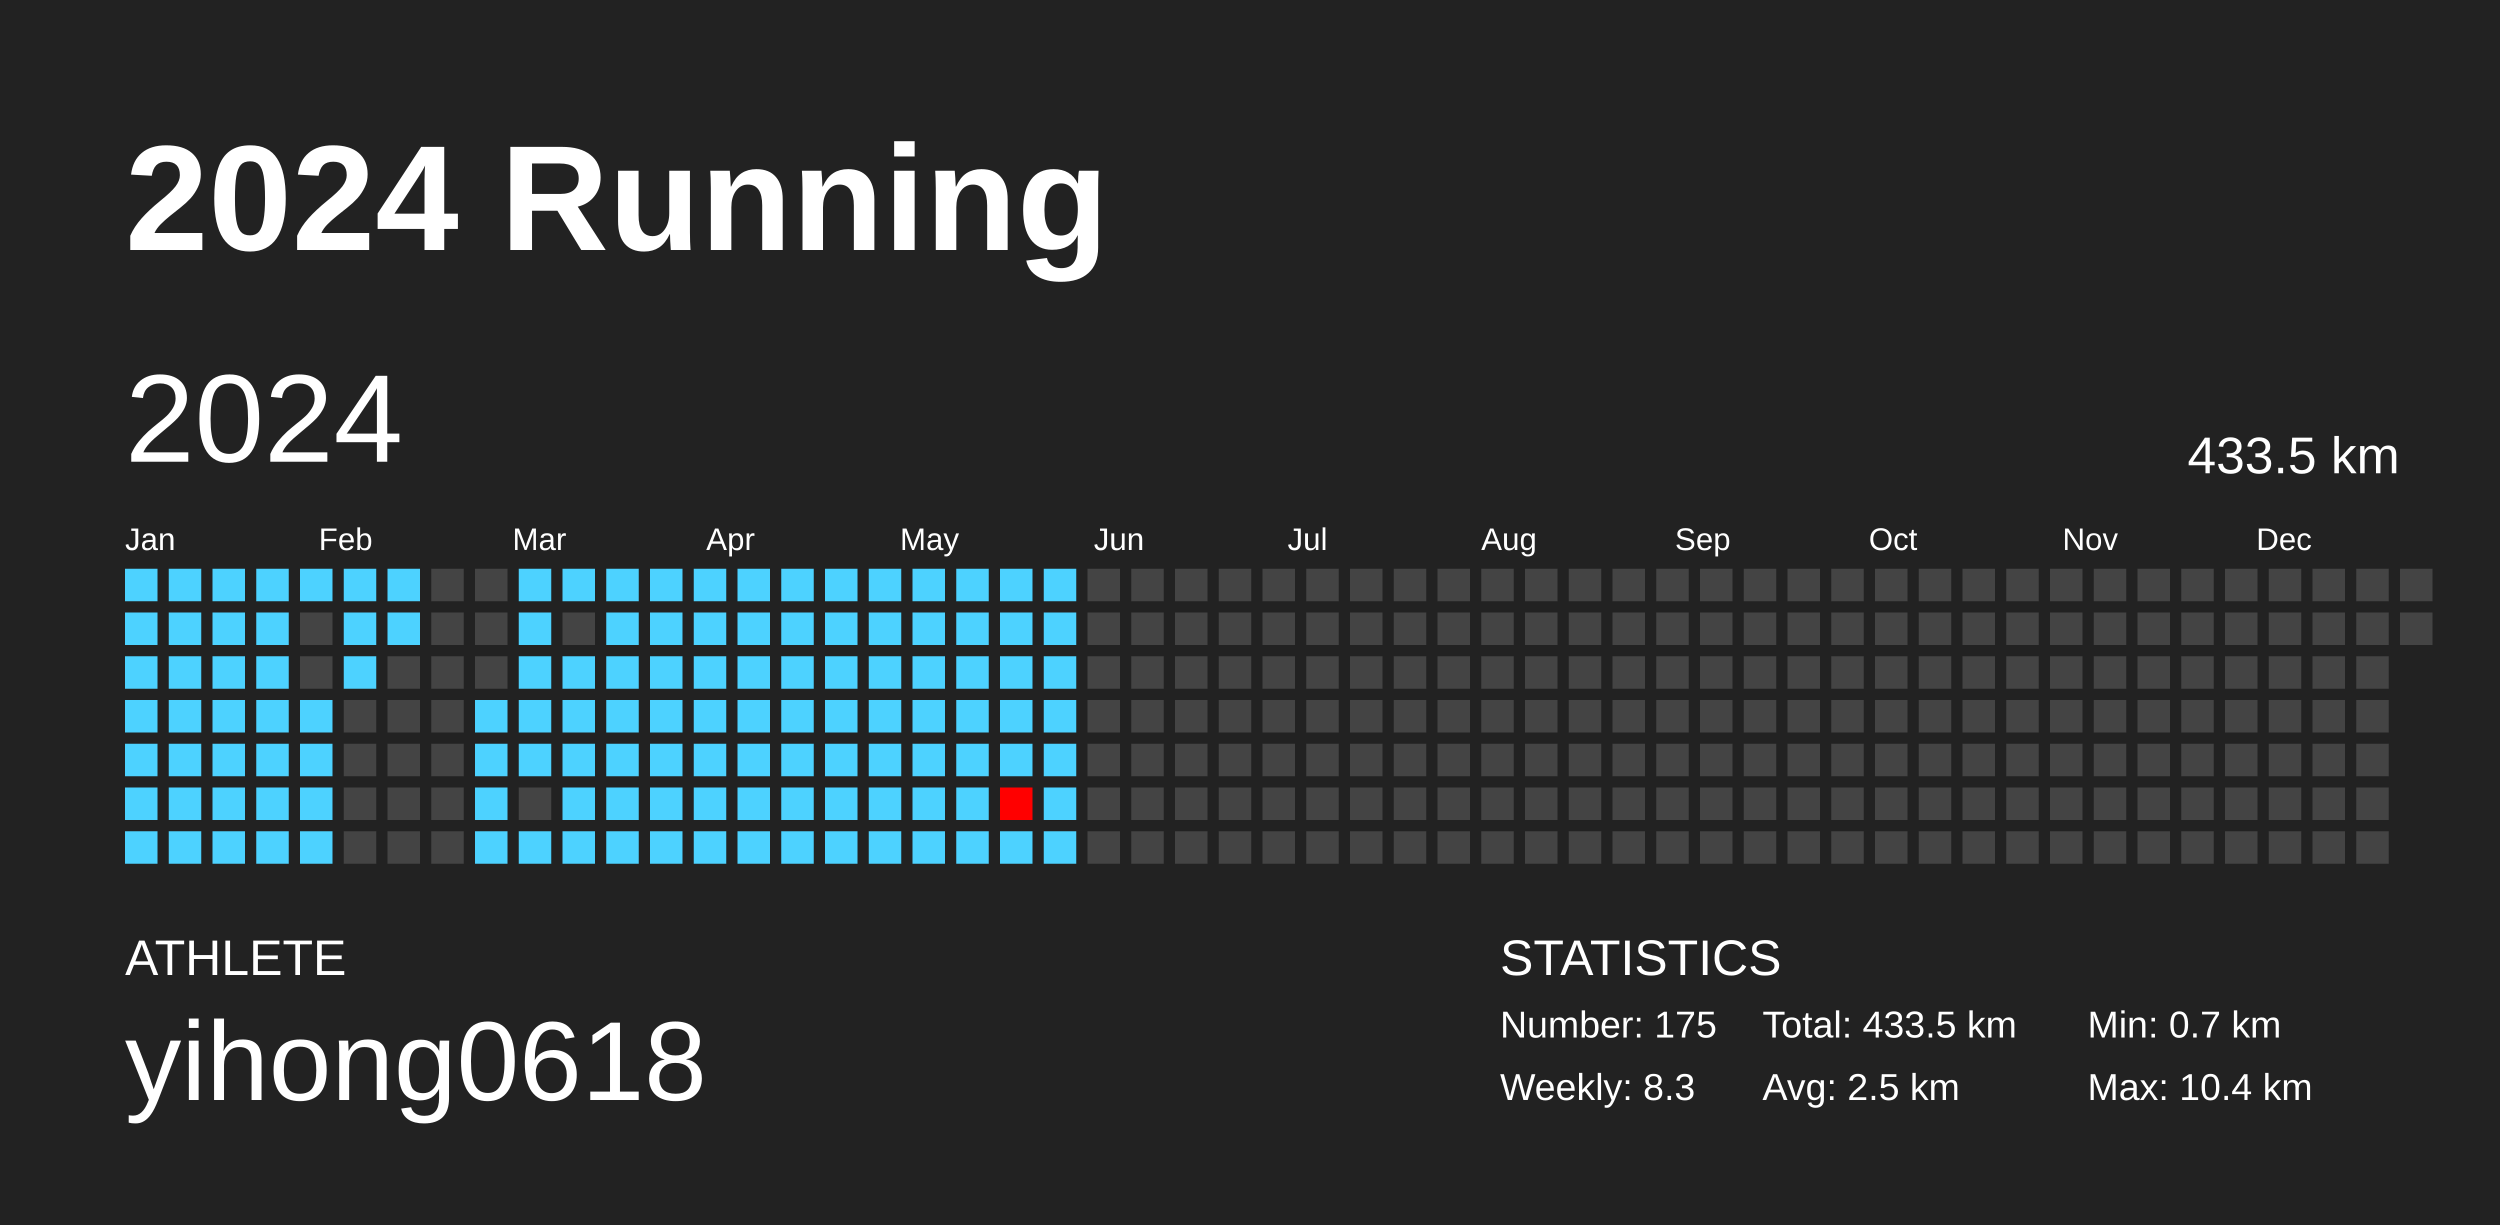
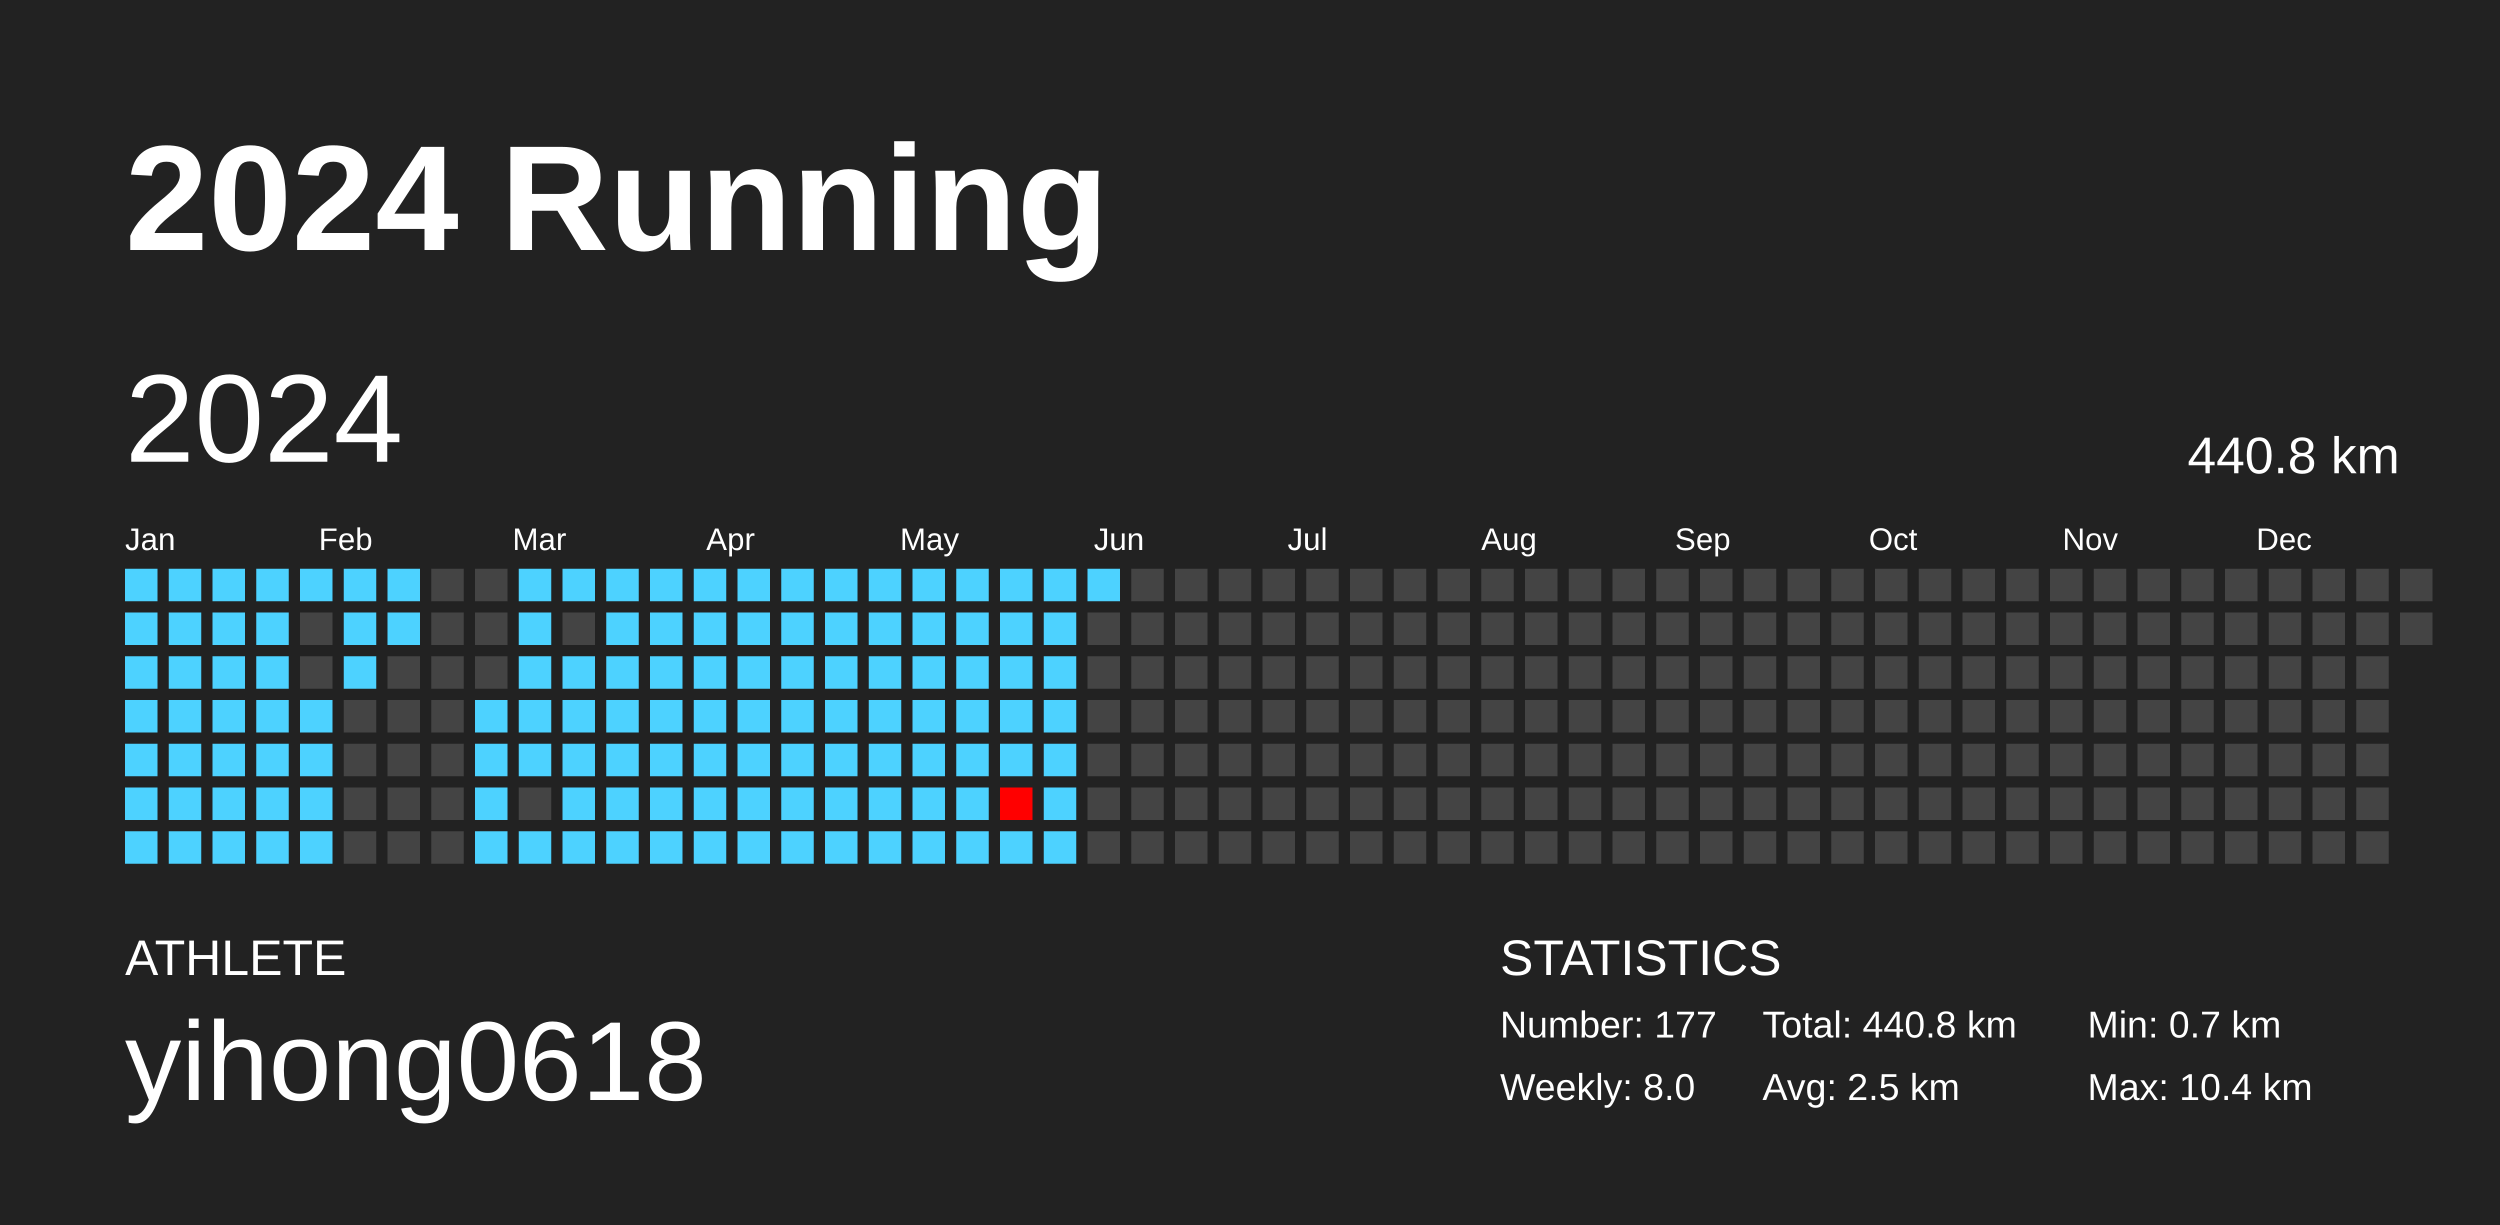
<svg xmlns="http://www.w3.org/2000/svg" baseProfile="full" height="98mm" version="1.1" viewBox="0,0,200,98" width="200mm">
  <defs />
  <rect fill="#222222" height="98" width="200" x="0" y="0" />
  <text fill="#FFFFFF" style="font-size:12px; font-family:Arial; font-weight:bold;" x="10" y="20">2024 Running</text>
  <text fill="#FFFFFF" style="font-size:4px; font-family:Arial" x="10" y="78">ATHLETE</text>
  <text fill="#FFFFFF" style="font-size:9px; font-family:Arial" x="10" y="88">yihong0618</text>
  <text fill="#FFFFFF" style="font-size:4px; font-family:Arial" x="120" y="78">STATISTICS</text>
-   <text fill="#FFFFFF" style="font-size:3px; font-family:Arial" x="120" y="83">Number: 175</text>
-   <text fill="#FFFFFF" style="font-size:3px; font-family:Arial" x="120" y="88">Weekly: 8.3</text>
-   <text fill="#FFFFFF" style="font-size:3px; font-family:Arial" x="141" y="83">Total: 433.5 km</text>
+   <text fill="#FFFFFF" style="font-size:3px; font-family:Arial" x="120" y="83">Number: 177</text>
+   <text fill="#FFFFFF" style="font-size:3px; font-family:Arial" x="120" y="88">Weekly: 8.0</text>
+   <text fill="#FFFFFF" style="font-size:3px; font-family:Arial" x="141" y="83">Total: 440.8 km</text>
  <text fill="#FFFFFF" style="font-size:3px; font-family:Arial" x="141" y="88">Avg: 2.5 km</text>
  <text fill="#FFFFFF" style="font-size:3px; font-family:Arial" x="167" y="83">Min: 0.7 km</text>
  <text fill="#FFFFFF" style="font-size:3px; font-family:Arial" x="167" y="88">Max: 10.4 km</text>
  <text dominant-baseline="hanging" fill="#FFFFFF" style="font-size:10.0px; font-family:Arial;" x="10" y="30">2024</text>
-   <text dominant-baseline="hanging" fill="#FFFFFF" style="font-size:4.125px; font-family:Arial;" x="175" y="35">433.5 km</text>
+   <text dominant-baseline="hanging" fill="#FFFFFF" style="font-size:4.125px; font-family:Arial;" x="175" y="35">440.8 km</text>
  <text fill="#FFFFFF" style="font-size:2.5px; font-family:Arial" x="10.0" y="44">Jan</text>
  <text fill="#FFFFFF" style="font-size:2.5px; font-family:Arial" x="25.5" y="44">Feb</text>
  <text fill="#FFFFFF" style="font-size:2.5px; font-family:Arial" x="41.0" y="44">Mar</text>
  <text fill="#FFFFFF" style="font-size:2.5px; font-family:Arial" x="56.5" y="44">Apr</text>
  <text fill="#FFFFFF" style="font-size:2.5px; font-family:Arial" x="72.0" y="44">May</text>
  <text fill="#FFFFFF" style="font-size:2.5px; font-family:Arial" x="87.5" y="44">Jun</text>
  <text fill="#FFFFFF" style="font-size:2.5px; font-family:Arial" x="103.0" y="44">Jul</text>
  <text fill="#FFFFFF" style="font-size:2.5px; font-family:Arial" x="118.5" y="44">Aug</text>
  <text fill="#FFFFFF" style="font-size:2.5px; font-family:Arial" x="134.0" y="44">Sep</text>
  <text fill="#FFFFFF" style="font-size:2.5px; font-family:Arial" x="149.5" y="44">Oct</text>
  <text fill="#FFFFFF" style="font-size:2.5px; font-family:Arial" x="165.0" y="44">Nov</text>
  <text fill="#FFFFFF" style="font-size:2.5px; font-family:Arial" x="180.5" y="44">Dec</text>
  <rect fill="#4dd2ff" height="2.6" width="2.6" x="10.0" y="45.5" />
  <rect fill="#4dd2ff" height="2.6" width="2.6" x="10.0" y="49.0" />
  <rect fill="#4dd2ff" height="2.6" width="2.6" x="10.0" y="52.5" />
  <rect fill="#4dd2ff" height="2.6" width="2.6" x="10.0" y="56.0" />
  <rect fill="#4dd2ff" height="2.6" width="2.6" x="10.0" y="59.5" />
  <rect fill="#4dd2ff" height="2.6" width="2.6" x="10.0" y="63.0" />
  <rect fill="#4dd2ff" height="2.6" width="2.6" x="10.0" y="66.5" />
  <rect fill="#4dd2ff" height="2.6" width="2.6" x="13.5" y="45.5" />
  <rect fill="#4dd2ff" height="2.6" width="2.6" x="13.5" y="49.0" />
  <rect fill="#4dd2ff" height="2.6" width="2.6" x="13.5" y="52.5" />
  <rect fill="#4dd2ff" height="2.6" width="2.6" x="13.5" y="56.0" />
  <rect fill="#4dd2ff" height="2.6" width="2.6" x="13.5" y="59.5" />
  <rect fill="#4dd2ff" height="2.6" width="2.6" x="13.5" y="63.0" />
  <rect fill="#4dd2ff" height="2.6" width="2.6" x="13.5" y="66.5" />
  <rect fill="#4dd2ff" height="2.6" width="2.6" x="17.0" y="45.5" />
  <rect fill="#4dd2ff" height="2.6" width="2.6" x="17.0" y="49.0" />
  <rect fill="#4dd2ff" height="2.6" width="2.6" x="17.0" y="52.5" />
  <rect fill="#4dd2ff" height="2.6" width="2.6" x="17.0" y="56.0" />
  <rect fill="#4dd2ff" height="2.6" width="2.6" x="17.0" y="59.5" />
  <rect fill="#4dd2ff" height="2.6" width="2.6" x="17.0" y="63.0" />
  <rect fill="#4dd2ff" height="2.6" width="2.6" x="17.0" y="66.5" />
  <rect fill="#4dd2ff" height="2.6" width="2.6" x="20.5" y="45.5" />
  <rect fill="#4dd2ff" height="2.6" width="2.6" x="20.5" y="49.0" />
  <rect fill="#4dd2ff" height="2.6" width="2.6" x="20.5" y="52.5" />
  <rect fill="#4dd2ff" height="2.6" width="2.6" x="20.5" y="56.0" />
  <rect fill="#4dd2ff" height="2.6" width="2.6" x="20.5" y="59.5" />
  <rect fill="#4dd2ff" height="2.6" width="2.6" x="20.5" y="63.0" />
  <rect fill="#4dd2ff" height="2.6" width="2.6" x="20.5" y="66.5" />
  <rect fill="#4dd2ff" height="2.6" width="2.6" x="24.0" y="45.5" />
  <rect fill="#444444" height="2.6" width="2.6" x="24.0" y="49.0" />
  <rect fill="#444444" height="2.6" width="2.6" x="24.0" y="52.5" />
  <rect fill="#4dd2ff" height="2.6" width="2.6" x="24.0" y="56.0" />
  <rect fill="#4dd2ff" height="2.6" width="2.6" x="24.0" y="59.5" />
  <rect fill="#4dd2ff" height="2.6" width="2.6" x="24.0" y="63.0" />
  <rect fill="#4dd2ff" height="2.6" width="2.6" x="24.0" y="66.5" />
  <rect fill="#4dd2ff" height="2.6" width="2.6" x="27.5" y="45.5" />
  <rect fill="#4dd2ff" height="2.6" width="2.6" x="27.5" y="49.0" />
  <rect fill="#4dd2ff" height="2.6" width="2.6" x="27.5" y="52.5" />
  <rect fill="#444444" height="2.6" width="2.6" x="27.5" y="56.0" />
  <rect fill="#444444" height="2.6" width="2.6" x="27.5" y="59.5" />
  <rect fill="#444444" height="2.6" width="2.6" x="27.5" y="63.0" />
  <rect fill="#444444" height="2.6" width="2.6" x="27.5" y="66.5" />
  <rect fill="#4dd2ff" height="2.6" width="2.6" x="31.0" y="45.5" />
  <rect fill="#4dd2ff" height="2.6" width="2.6" x="31.0" y="49.0" />
  <rect fill="#444444" height="2.6" width="2.6" x="31.0" y="52.5" />
  <rect fill="#444444" height="2.6" width="2.6" x="31.0" y="56.0" />
  <rect fill="#444444" height="2.6" width="2.6" x="31.0" y="59.5" />
  <rect fill="#444444" height="2.6" width="2.6" x="31.0" y="63.0" />
  <rect fill="#444444" height="2.6" width="2.6" x="31.0" y="66.5" />
  <rect fill="#444444" height="2.6" width="2.6" x="34.5" y="45.5" />
  <rect fill="#444444" height="2.6" width="2.6" x="34.5" y="49.0" />
  <rect fill="#444444" height="2.6" width="2.6" x="34.5" y="52.5" />
  <rect fill="#444444" height="2.6" width="2.6" x="34.5" y="56.0" />
  <rect fill="#444444" height="2.6" width="2.6" x="34.5" y="59.5" />
  <rect fill="#444444" height="2.6" width="2.6" x="34.5" y="63.0" />
  <rect fill="#444444" height="2.6" width="2.6" x="34.5" y="66.5" />
  <rect fill="#444444" height="2.6" width="2.6" x="38.0" y="45.5" />
  <rect fill="#444444" height="2.6" width="2.6" x="38.0" y="49.0" />
  <rect fill="#444444" height="2.6" width="2.6" x="38.0" y="52.5" />
  <rect fill="#4dd2ff" height="2.6" width="2.6" x="38.0" y="56.0" />
  <rect fill="#4dd2ff" height="2.6" width="2.6" x="38.0" y="59.5" />
  <rect fill="#4dd2ff" height="2.6" width="2.6" x="38.0" y="63.0" />
  <rect fill="#4dd2ff" height="2.6" width="2.6" x="38.0" y="66.5" />
  <rect fill="#4dd2ff" height="2.6" width="2.6" x="41.5" y="45.5" />
  <rect fill="#4dd2ff" height="2.6" width="2.6" x="41.5" y="49.0" />
  <rect fill="#4dd2ff" height="2.6" width="2.6" x="41.5" y="52.5" />
  <rect fill="#4dd2ff" height="2.6" width="2.6" x="41.5" y="56.0" />
  <rect fill="#4dd2ff" height="2.6" width="2.6" x="41.5" y="59.5" />
  <rect fill="#444444" height="2.6" width="2.6" x="41.5" y="63.0" />
  <rect fill="#4dd2ff" height="2.6" width="2.6" x="41.5" y="66.5" />
  <rect fill="#4dd2ff" height="2.6" width="2.6" x="45.0" y="45.5" />
  <rect fill="#444444" height="2.6" width="2.6" x="45.0" y="49.0" />
  <rect fill="#4dd2ff" height="2.6" width="2.6" x="45.0" y="52.5" />
  <rect fill="#4dd2ff" height="2.6" width="2.6" x="45.0" y="56.0" />
  <rect fill="#4dd2ff" height="2.6" width="2.6" x="45.0" y="59.5" />
  <rect fill="#4dd2ff" height="2.6" width="2.6" x="45.0" y="63.0" />
  <rect fill="#4dd2ff" height="2.6" width="2.6" x="45.0" y="66.5" />
  <rect fill="#4dd2ff" height="2.6" width="2.6" x="48.5" y="45.5" />
  <rect fill="#4dd2ff" height="2.6" width="2.6" x="48.5" y="49.0" />
  <rect fill="#4dd2ff" height="2.6" width="2.6" x="48.5" y="52.5" />
  <rect fill="#4dd2ff" height="2.6" width="2.6" x="48.5" y="56.0" />
  <rect fill="#4dd2ff" height="2.6" width="2.6" x="48.5" y="59.5" />
  <rect fill="#4dd2ff" height="2.6" width="2.6" x="48.5" y="63.0" />
  <rect fill="#4dd2ff" height="2.6" width="2.6" x="48.5" y="66.5" />
  <rect fill="#4dd2ff" height="2.6" width="2.6" x="52.0" y="45.5" />
  <rect fill="#4dd2ff" height="2.6" width="2.6" x="52.0" y="49.0" />
  <rect fill="#4dd2ff" height="2.6" width="2.6" x="52.0" y="52.5" />
  <rect fill="#4dd2ff" height="2.6" width="2.6" x="52.0" y="56.0" />
  <rect fill="#4dd2ff" height="2.6" width="2.6" x="52.0" y="59.5" />
  <rect fill="#4dd2ff" height="2.6" width="2.6" x="52.0" y="63.0" />
  <rect fill="#4dd2ff" height="2.6" width="2.6" x="52.0" y="66.5" />
  <rect fill="#4dd2ff" height="2.6" width="2.6" x="55.5" y="45.5" />
  <rect fill="#4dd2ff" height="2.6" width="2.6" x="55.5" y="49.0" />
  <rect fill="#4dd2ff" height="2.6" width="2.6" x="55.5" y="52.5" />
  <rect fill="#4dd2ff" height="2.6" width="2.6" x="55.5" y="56.0" />
  <rect fill="#4dd2ff" height="2.6" width="2.6" x="55.5" y="59.5" />
  <rect fill="#4dd2ff" height="2.6" width="2.6" x="55.5" y="63.0" />
  <rect fill="#4dd2ff" height="2.6" width="2.6" x="55.5" y="66.5" />
  <rect fill="#4dd2ff" height="2.6" width="2.6" x="59.0" y="45.5" />
  <rect fill="#4dd2ff" height="2.6" width="2.6" x="59.0" y="49.0" />
  <rect fill="#4dd2ff" height="2.6" width="2.6" x="59.0" y="52.5" />
  <rect fill="#4dd2ff" height="2.6" width="2.6" x="59.0" y="56.0" />
  <rect fill="#4dd2ff" height="2.6" width="2.6" x="59.0" y="59.5" />
  <rect fill="#4dd2ff" height="2.6" width="2.6" x="59.0" y="63.0" />
  <rect fill="#4dd2ff" height="2.6" width="2.6" x="59.0" y="66.5" />
  <rect fill="#4dd2ff" height="2.6" width="2.6" x="62.5" y="45.5" />
  <rect fill="#4dd2ff" height="2.6" width="2.6" x="62.5" y="49.0" />
  <rect fill="#4dd2ff" height="2.6" width="2.6" x="62.5" y="52.5" />
  <rect fill="#4dd2ff" height="2.6" width="2.6" x="62.5" y="56.0" />
  <rect fill="#4dd2ff" height="2.6" width="2.6" x="62.5" y="59.5" />
  <rect fill="#4dd2ff" height="2.6" width="2.6" x="62.5" y="63.0" />
  <rect fill="#4dd2ff" height="2.6" width="2.6" x="62.5" y="66.5" />
  <rect fill="#4dd2ff" height="2.6" width="2.6" x="66.0" y="45.5" />
  <rect fill="#4dd2ff" height="2.6" width="2.6" x="66.0" y="49.0" />
  <rect fill="#4dd2ff" height="2.6" width="2.6" x="66.0" y="52.5" />
  <rect fill="#4dd2ff" height="2.6" width="2.6" x="66.0" y="56.0" />
  <rect fill="#4dd2ff" height="2.6" width="2.6" x="66.0" y="59.5" />
  <rect fill="#4dd2ff" height="2.6" width="2.6" x="66.0" y="63.0" />
  <rect fill="#4dd2ff" height="2.6" width="2.6" x="66.0" y="66.5" />
  <rect fill="#4dd2ff" height="2.6" width="2.6" x="69.5" y="45.5" />
  <rect fill="#4dd2ff" height="2.6" width="2.6" x="69.5" y="49.0" />
  <rect fill="#4dd2ff" height="2.6" width="2.6" x="69.5" y="52.5" />
  <rect fill="#4dd2ff" height="2.6" width="2.6" x="69.5" y="56.0" />
  <rect fill="#4dd2ff" height="2.6" width="2.6" x="69.5" y="59.5" />
  <rect fill="#4dd2ff" height="2.6" width="2.6" x="69.5" y="63.0" />
  <rect fill="#4dd2ff" height="2.6" width="2.6" x="69.5" y="66.5" />
  <rect fill="#4dd2ff" height="2.6" width="2.6" x="73.0" y="45.5" />
  <rect fill="#4dd2ff" height="2.6" width="2.6" x="73.0" y="49.0" />
  <rect fill="#4dd2ff" height="2.6" width="2.6" x="73.0" y="52.5" />
  <rect fill="#4dd2ff" height="2.6" width="2.6" x="73.0" y="56.0" />
  <rect fill="#4dd2ff" height="2.6" width="2.6" x="73.0" y="59.5" />
  <rect fill="#4dd2ff" height="2.6" width="2.6" x="73.0" y="63.0" />
  <rect fill="#4dd2ff" height="2.6" width="2.6" x="73.0" y="66.5" />
  <rect fill="#4dd2ff" height="2.6" width="2.6" x="76.5" y="45.5" />
  <rect fill="#4dd2ff" height="2.6" width="2.6" x="76.5" y="49.0" />
  <rect fill="#4dd2ff" height="2.6" width="2.6" x="76.5" y="52.5" />
  <rect fill="#4dd2ff" height="2.6" width="2.6" x="76.5" y="56.0" />
  <rect fill="#4dd2ff" height="2.6" width="2.6" x="76.5" y="59.5" />
  <rect fill="#4dd2ff" height="2.6" width="2.6" x="76.5" y="63.0" />
  <rect fill="#4dd2ff" height="2.6" width="2.6" x="76.5" y="66.5" />
  <rect fill="#4dd2ff" height="2.6" width="2.6" x="80.0" y="45.5" />
  <rect fill="#4dd2ff" height="2.6" width="2.6" x="80.0" y="49.0" />
  <rect fill="#4dd2ff" height="2.6" width="2.6" x="80.0" y="52.5" />
  <rect fill="#4dd2ff" height="2.6" width="2.6" x="80.0" y="56.0" />
  <rect fill="#4dd2ff" height="2.6" width="2.6" x="80.0" y="59.5" />
  <rect fill="#ff0000" height="2.6" width="2.6" x="80.0" y="63.0" />
  <rect fill="#4dd2ff" height="2.6" width="2.6" x="80.0" y="66.5" />
  <rect fill="#4dd2ff" height="2.6" width="2.6" x="83.5" y="45.5" />
  <rect fill="#4dd2ff" height="2.6" width="2.6" x="83.5" y="49.0" />
  <rect fill="#4dd2ff" height="2.6" width="2.6" x="83.5" y="52.5" />
  <rect fill="#4dd2ff" height="2.6" width="2.6" x="83.5" y="56.0" />
  <rect fill="#4dd2ff" height="2.6" width="2.6" x="83.5" y="59.5" />
  <rect fill="#4dd2ff" height="2.6" width="2.6" x="83.5" y="63.0" />
  <rect fill="#4dd2ff" height="2.6" width="2.6" x="83.5" y="66.5" />
-   <rect fill="#444444" height="2.6" width="2.6" x="87.0" y="45.5" />
+   <rect fill="#4dd2ff" height="2.6" width="2.6" x="87.0" y="45.5" />
  <rect fill="#444444" height="2.6" width="2.6" x="87.0" y="49.0" />
  <rect fill="#444444" height="2.6" width="2.6" x="87.0" y="52.5" />
  <rect fill="#444444" height="2.6" width="2.6" x="87.0" y="56.0" />
  <rect fill="#444444" height="2.6" width="2.6" x="87.0" y="59.5" />
  <rect fill="#444444" height="2.6" width="2.6" x="87.0" y="63.0" />
  <rect fill="#444444" height="2.6" width="2.6" x="87.0" y="66.5" />
  <rect fill="#444444" height="2.6" width="2.6" x="90.5" y="45.5" />
  <rect fill="#444444" height="2.6" width="2.6" x="90.5" y="49.0" />
  <rect fill="#444444" height="2.6" width="2.6" x="90.5" y="52.5" />
  <rect fill="#444444" height="2.6" width="2.6" x="90.5" y="56.0" />
  <rect fill="#444444" height="2.6" width="2.6" x="90.5" y="59.5" />
  <rect fill="#444444" height="2.6" width="2.6" x="90.5" y="63.0" />
  <rect fill="#444444" height="2.6" width="2.6" x="90.5" y="66.5" />
  <rect fill="#444444" height="2.6" width="2.6" x="94.0" y="45.5" />
  <rect fill="#444444" height="2.6" width="2.6" x="94.0" y="49.0" />
  <rect fill="#444444" height="2.6" width="2.6" x="94.0" y="52.5" />
  <rect fill="#444444" height="2.6" width="2.6" x="94.0" y="56.0" />
  <rect fill="#444444" height="2.6" width="2.6" x="94.0" y="59.5" />
  <rect fill="#444444" height="2.6" width="2.6" x="94.0" y="63.0" />
  <rect fill="#444444" height="2.6" width="2.6" x="94.0" y="66.5" />
  <rect fill="#444444" height="2.6" width="2.6" x="97.5" y="45.5" />
  <rect fill="#444444" height="2.6" width="2.6" x="97.5" y="49.0" />
  <rect fill="#444444" height="2.6" width="2.6" x="97.5" y="52.5" />
  <rect fill="#444444" height="2.6" width="2.6" x="97.5" y="56.0" />
  <rect fill="#444444" height="2.6" width="2.6" x="97.5" y="59.5" />
  <rect fill="#444444" height="2.6" width="2.6" x="97.5" y="63.0" />
  <rect fill="#444444" height="2.6" width="2.6" x="97.5" y="66.5" />
  <rect fill="#444444" height="2.6" width="2.6" x="101.0" y="45.5" />
  <rect fill="#444444" height="2.6" width="2.6" x="101.0" y="49.0" />
  <rect fill="#444444" height="2.6" width="2.6" x="101.0" y="52.5" />
  <rect fill="#444444" height="2.6" width="2.6" x="101.0" y="56.0" />
  <rect fill="#444444" height="2.6" width="2.6" x="101.0" y="59.5" />
  <rect fill="#444444" height="2.6" width="2.6" x="101.0" y="63.0" />
  <rect fill="#444444" height="2.6" width="2.6" x="101.0" y="66.5" />
  <rect fill="#444444" height="2.6" width="2.6" x="104.5" y="45.5" />
  <rect fill="#444444" height="2.6" width="2.6" x="104.5" y="49.0" />
  <rect fill="#444444" height="2.6" width="2.6" x="104.5" y="52.5" />
  <rect fill="#444444" height="2.6" width="2.6" x="104.5" y="56.0" />
  <rect fill="#444444" height="2.6" width="2.6" x="104.5" y="59.5" />
  <rect fill="#444444" height="2.6" width="2.6" x="104.5" y="63.0" />
  <rect fill="#444444" height="2.6" width="2.6" x="104.5" y="66.5" />
  <rect fill="#444444" height="2.6" width="2.6" x="108.0" y="45.5" />
  <rect fill="#444444" height="2.6" width="2.6" x="108.0" y="49.0" />
  <rect fill="#444444" height="2.6" width="2.6" x="108.0" y="52.5" />
  <rect fill="#444444" height="2.6" width="2.6" x="108.0" y="56.0" />
  <rect fill="#444444" height="2.6" width="2.6" x="108.0" y="59.5" />
  <rect fill="#444444" height="2.6" width="2.6" x="108.0" y="63.0" />
  <rect fill="#444444" height="2.6" width="2.6" x="108.0" y="66.5" />
  <rect fill="#444444" height="2.6" width="2.6" x="111.5" y="45.5" />
  <rect fill="#444444" height="2.6" width="2.6" x="111.5" y="49.0" />
  <rect fill="#444444" height="2.6" width="2.6" x="111.5" y="52.5" />
  <rect fill="#444444" height="2.6" width="2.6" x="111.5" y="56.0" />
  <rect fill="#444444" height="2.6" width="2.6" x="111.5" y="59.5" />
  <rect fill="#444444" height="2.6" width="2.6" x="111.5" y="63.0" />
  <rect fill="#444444" height="2.6" width="2.6" x="111.5" y="66.5" />
  <rect fill="#444444" height="2.6" width="2.6" x="115.0" y="45.5" />
  <rect fill="#444444" height="2.6" width="2.6" x="115.0" y="49.0" />
  <rect fill="#444444" height="2.6" width="2.6" x="115.0" y="52.5" />
  <rect fill="#444444" height="2.6" width="2.6" x="115.0" y="56.0" />
  <rect fill="#444444" height="2.6" width="2.6" x="115.0" y="59.5" />
  <rect fill="#444444" height="2.6" width="2.6" x="115.0" y="63.0" />
  <rect fill="#444444" height="2.6" width="2.6" x="115.0" y="66.5" />
  <rect fill="#444444" height="2.6" width="2.6" x="118.5" y="45.5" />
  <rect fill="#444444" height="2.6" width="2.6" x="118.5" y="49.0" />
  <rect fill="#444444" height="2.6" width="2.6" x="118.5" y="52.5" />
  <rect fill="#444444" height="2.6" width="2.6" x="118.5" y="56.0" />
  <rect fill="#444444" height="2.6" width="2.6" x="118.5" y="59.5" />
  <rect fill="#444444" height="2.6" width="2.6" x="118.5" y="63.0" />
  <rect fill="#444444" height="2.6" width="2.6" x="118.5" y="66.5" />
  <rect fill="#444444" height="2.6" width="2.6" x="122.0" y="45.5" />
  <rect fill="#444444" height="2.6" width="2.6" x="122.0" y="49.0" />
  <rect fill="#444444" height="2.6" width="2.6" x="122.0" y="52.5" />
  <rect fill="#444444" height="2.6" width="2.6" x="122.0" y="56.0" />
  <rect fill="#444444" height="2.6" width="2.6" x="122.0" y="59.5" />
  <rect fill="#444444" height="2.6" width="2.6" x="122.0" y="63.0" />
  <rect fill="#444444" height="2.6" width="2.6" x="122.0" y="66.5" />
  <rect fill="#444444" height="2.6" width="2.6" x="125.5" y="45.5" />
  <rect fill="#444444" height="2.6" width="2.6" x="125.5" y="49.0" />
  <rect fill="#444444" height="2.6" width="2.6" x="125.5" y="52.5" />
  <rect fill="#444444" height="2.6" width="2.6" x="125.5" y="56.0" />
  <rect fill="#444444" height="2.6" width="2.6" x="125.5" y="59.5" />
  <rect fill="#444444" height="2.6" width="2.6" x="125.5" y="63.0" />
  <rect fill="#444444" height="2.6" width="2.6" x="125.5" y="66.5" />
  <rect fill="#444444" height="2.6" width="2.6" x="129.0" y="45.5" />
  <rect fill="#444444" height="2.6" width="2.6" x="129.0" y="49.0" />
  <rect fill="#444444" height="2.6" width="2.6" x="129.0" y="52.5" />
  <rect fill="#444444" height="2.6" width="2.6" x="129.0" y="56.0" />
  <rect fill="#444444" height="2.6" width="2.6" x="129.0" y="59.5" />
  <rect fill="#444444" height="2.6" width="2.6" x="129.0" y="63.0" />
  <rect fill="#444444" height="2.6" width="2.6" x="129.0" y="66.5" />
  <rect fill="#444444" height="2.6" width="2.6" x="132.5" y="45.5" />
  <rect fill="#444444" height="2.6" width="2.6" x="132.5" y="49.0" />
  <rect fill="#444444" height="2.6" width="2.6" x="132.5" y="52.5" />
  <rect fill="#444444" height="2.6" width="2.6" x="132.5" y="56.0" />
  <rect fill="#444444" height="2.6" width="2.6" x="132.5" y="59.5" />
  <rect fill="#444444" height="2.6" width="2.6" x="132.5" y="63.0" />
  <rect fill="#444444" height="2.6" width="2.6" x="132.5" y="66.5" />
  <rect fill="#444444" height="2.6" width="2.6" x="136.0" y="45.5" />
  <rect fill="#444444" height="2.6" width="2.6" x="136.0" y="49.0" />
  <rect fill="#444444" height="2.6" width="2.6" x="136.0" y="52.5" />
  <rect fill="#444444" height="2.6" width="2.6" x="136.0" y="56.0" />
  <rect fill="#444444" height="2.6" width="2.6" x="136.0" y="59.5" />
  <rect fill="#444444" height="2.6" width="2.6" x="136.0" y="63.0" />
  <rect fill="#444444" height="2.6" width="2.6" x="136.0" y="66.5" />
  <rect fill="#444444" height="2.6" width="2.6" x="139.5" y="45.5" />
  <rect fill="#444444" height="2.6" width="2.6" x="139.5" y="49.0" />
  <rect fill="#444444" height="2.6" width="2.6" x="139.5" y="52.5" />
  <rect fill="#444444" height="2.6" width="2.6" x="139.5" y="56.0" />
  <rect fill="#444444" height="2.6" width="2.6" x="139.5" y="59.5" />
  <rect fill="#444444" height="2.6" width="2.6" x="139.5" y="63.0" />
  <rect fill="#444444" height="2.6" width="2.6" x="139.5" y="66.5" />
  <rect fill="#444444" height="2.6" width="2.6" x="143.0" y="45.5" />
  <rect fill="#444444" height="2.6" width="2.6" x="143.0" y="49.0" />
  <rect fill="#444444" height="2.6" width="2.6" x="143.0" y="52.5" />
  <rect fill="#444444" height="2.6" width="2.6" x="143.0" y="56.0" />
  <rect fill="#444444" height="2.6" width="2.6" x="143.0" y="59.5" />
  <rect fill="#444444" height="2.6" width="2.6" x="143.0" y="63.0" />
  <rect fill="#444444" height="2.6" width="2.6" x="143.0" y="66.5" />
  <rect fill="#444444" height="2.6" width="2.6" x="146.5" y="45.5" />
  <rect fill="#444444" height="2.6" width="2.6" x="146.5" y="49.0" />
  <rect fill="#444444" height="2.6" width="2.6" x="146.5" y="52.5" />
  <rect fill="#444444" height="2.6" width="2.6" x="146.5" y="56.0" />
  <rect fill="#444444" height="2.6" width="2.6" x="146.5" y="59.5" />
  <rect fill="#444444" height="2.6" width="2.6" x="146.5" y="63.0" />
  <rect fill="#444444" height="2.6" width="2.6" x="146.5" y="66.5" />
  <rect fill="#444444" height="2.6" width="2.6" x="150.0" y="45.5" />
  <rect fill="#444444" height="2.6" width="2.6" x="150.0" y="49.0" />
  <rect fill="#444444" height="2.6" width="2.6" x="150.0" y="52.5" />
  <rect fill="#444444" height="2.6" width="2.6" x="150.0" y="56.0" />
  <rect fill="#444444" height="2.6" width="2.6" x="150.0" y="59.5" />
  <rect fill="#444444" height="2.6" width="2.6" x="150.0" y="63.0" />
  <rect fill="#444444" height="2.6" width="2.6" x="150.0" y="66.5" />
  <rect fill="#444444" height="2.6" width="2.6" x="153.5" y="45.5" />
  <rect fill="#444444" height="2.6" width="2.6" x="153.5" y="49.0" />
  <rect fill="#444444" height="2.6" width="2.6" x="153.5" y="52.5" />
  <rect fill="#444444" height="2.6" width="2.6" x="153.5" y="56.0" />
  <rect fill="#444444" height="2.6" width="2.6" x="153.5" y="59.5" />
  <rect fill="#444444" height="2.6" width="2.6" x="153.5" y="63.0" />
  <rect fill="#444444" height="2.6" width="2.6" x="153.5" y="66.5" />
  <rect fill="#444444" height="2.6" width="2.6" x="157.0" y="45.5" />
  <rect fill="#444444" height="2.6" width="2.6" x="157.0" y="49.0" />
  <rect fill="#444444" height="2.6" width="2.6" x="157.0" y="52.5" />
  <rect fill="#444444" height="2.6" width="2.6" x="157.0" y="56.0" />
  <rect fill="#444444" height="2.6" width="2.6" x="157.0" y="59.5" />
  <rect fill="#444444" height="2.6" width="2.6" x="157.0" y="63.0" />
  <rect fill="#444444" height="2.6" width="2.6" x="157.0" y="66.5" />
  <rect fill="#444444" height="2.6" width="2.6" x="160.5" y="45.5" />
  <rect fill="#444444" height="2.6" width="2.6" x="160.5" y="49.0" />
  <rect fill="#444444" height="2.6" width="2.6" x="160.5" y="52.5" />
  <rect fill="#444444" height="2.6" width="2.6" x="160.5" y="56.0" />
  <rect fill="#444444" height="2.6" width="2.6" x="160.5" y="59.5" />
  <rect fill="#444444" height="2.6" width="2.6" x="160.5" y="63.0" />
  <rect fill="#444444" height="2.6" width="2.6" x="160.5" y="66.5" />
  <rect fill="#444444" height="2.6" width="2.6" x="164.0" y="45.5" />
  <rect fill="#444444" height="2.6" width="2.6" x="164.0" y="49.0" />
  <rect fill="#444444" height="2.6" width="2.6" x="164.0" y="52.5" />
  <rect fill="#444444" height="2.6" width="2.6" x="164.0" y="56.0" />
  <rect fill="#444444" height="2.6" width="2.6" x="164.0" y="59.5" />
  <rect fill="#444444" height="2.6" width="2.6" x="164.0" y="63.0" />
  <rect fill="#444444" height="2.6" width="2.6" x="164.0" y="66.5" />
  <rect fill="#444444" height="2.6" width="2.6" x="167.5" y="45.5" />
  <rect fill="#444444" height="2.6" width="2.6" x="167.5" y="49.0" />
  <rect fill="#444444" height="2.6" width="2.6" x="167.5" y="52.5" />
  <rect fill="#444444" height="2.6" width="2.6" x="167.5" y="56.0" />
  <rect fill="#444444" height="2.6" width="2.6" x="167.5" y="59.5" />
  <rect fill="#444444" height="2.6" width="2.6" x="167.5" y="63.0" />
  <rect fill="#444444" height="2.6" width="2.6" x="167.5" y="66.5" />
  <rect fill="#444444" height="2.6" width="2.6" x="171.0" y="45.5" />
  <rect fill="#444444" height="2.6" width="2.6" x="171.0" y="49.0" />
  <rect fill="#444444" height="2.6" width="2.6" x="171.0" y="52.5" />
  <rect fill="#444444" height="2.6" width="2.6" x="171.0" y="56.0" />
  <rect fill="#444444" height="2.6" width="2.6" x="171.0" y="59.5" />
  <rect fill="#444444" height="2.6" width="2.6" x="171.0" y="63.0" />
  <rect fill="#444444" height="2.6" width="2.6" x="171.0" y="66.5" />
  <rect fill="#444444" height="2.6" width="2.6" x="174.5" y="45.5" />
  <rect fill="#444444" height="2.6" width="2.6" x="174.5" y="49.0" />
  <rect fill="#444444" height="2.6" width="2.6" x="174.5" y="52.5" />
  <rect fill="#444444" height="2.6" width="2.6" x="174.5" y="56.0" />
  <rect fill="#444444" height="2.6" width="2.6" x="174.5" y="59.5" />
  <rect fill="#444444" height="2.6" width="2.6" x="174.5" y="63.0" />
  <rect fill="#444444" height="2.6" width="2.6" x="174.5" y="66.5" />
  <rect fill="#444444" height="2.6" width="2.6" x="178.0" y="45.5" />
  <rect fill="#444444" height="2.6" width="2.6" x="178.0" y="49.0" />
  <rect fill="#444444" height="2.6" width="2.6" x="178.0" y="52.5" />
  <rect fill="#444444" height="2.6" width="2.6" x="178.0" y="56.0" />
  <rect fill="#444444" height="2.6" width="2.6" x="178.0" y="59.5" />
  <rect fill="#444444" height="2.6" width="2.6" x="178.0" y="63.0" />
  <rect fill="#444444" height="2.6" width="2.6" x="178.0" y="66.5" />
  <rect fill="#444444" height="2.6" width="2.6" x="181.5" y="45.5" />
  <rect fill="#444444" height="2.6" width="2.6" x="181.5" y="49.0" />
  <rect fill="#444444" height="2.6" width="2.6" x="181.5" y="52.5" />
  <rect fill="#444444" height="2.6" width="2.6" x="181.5" y="56.0" />
  <rect fill="#444444" height="2.6" width="2.6" x="181.5" y="59.5" />
  <rect fill="#444444" height="2.6" width="2.6" x="181.5" y="63.0" />
  <rect fill="#444444" height="2.6" width="2.6" x="181.5" y="66.5" />
  <rect fill="#444444" height="2.6" width="2.6" x="185.0" y="45.5" />
  <rect fill="#444444" height="2.6" width="2.6" x="185.0" y="49.0" />
  <rect fill="#444444" height="2.6" width="2.6" x="185.0" y="52.5" />
  <rect fill="#444444" height="2.6" width="2.6" x="185.0" y="56.0" />
  <rect fill="#444444" height="2.6" width="2.6" x="185.0" y="59.5" />
  <rect fill="#444444" height="2.6" width="2.6" x="185.0" y="63.0" />
  <rect fill="#444444" height="2.6" width="2.6" x="185.0" y="66.5" />
  <rect fill="#444444" height="2.6" width="2.6" x="188.5" y="45.5" />
  <rect fill="#444444" height="2.6" width="2.6" x="188.5" y="49.0" />
  <rect fill="#444444" height="2.6" width="2.6" x="188.5" y="52.5" />
  <rect fill="#444444" height="2.6" width="2.6" x="188.5" y="56.0" />
  <rect fill="#444444" height="2.6" width="2.6" x="188.5" y="59.5" />
  <rect fill="#444444" height="2.6" width="2.6" x="188.5" y="63.0" />
  <rect fill="#444444" height="2.6" width="2.6" x="188.5" y="66.5" />
  <rect fill="#444444" height="2.6" width="2.6" x="192.0" y="45.5" />
  <rect fill="#444444" height="2.6" width="2.6" x="192.0" y="49.0" />
</svg>
